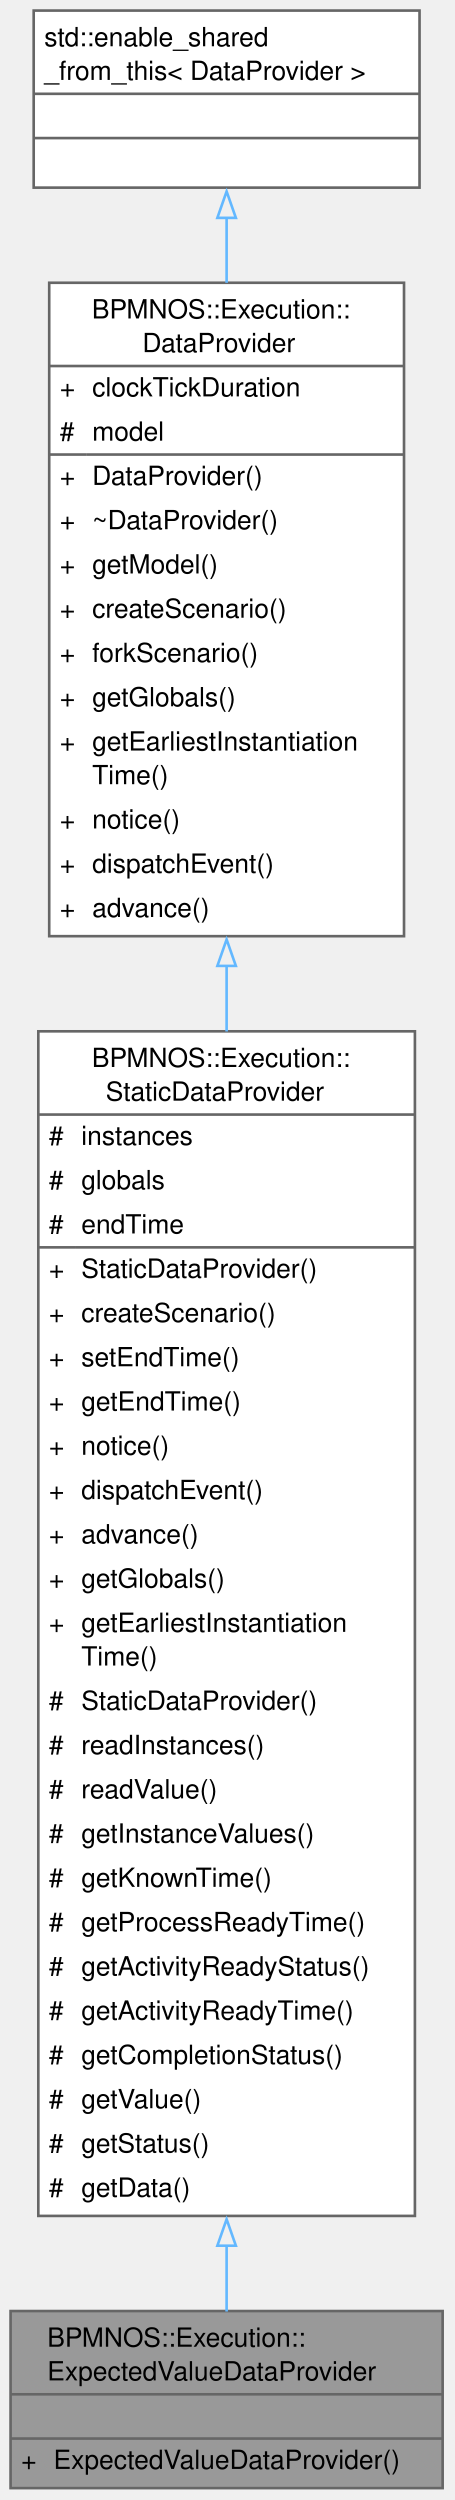
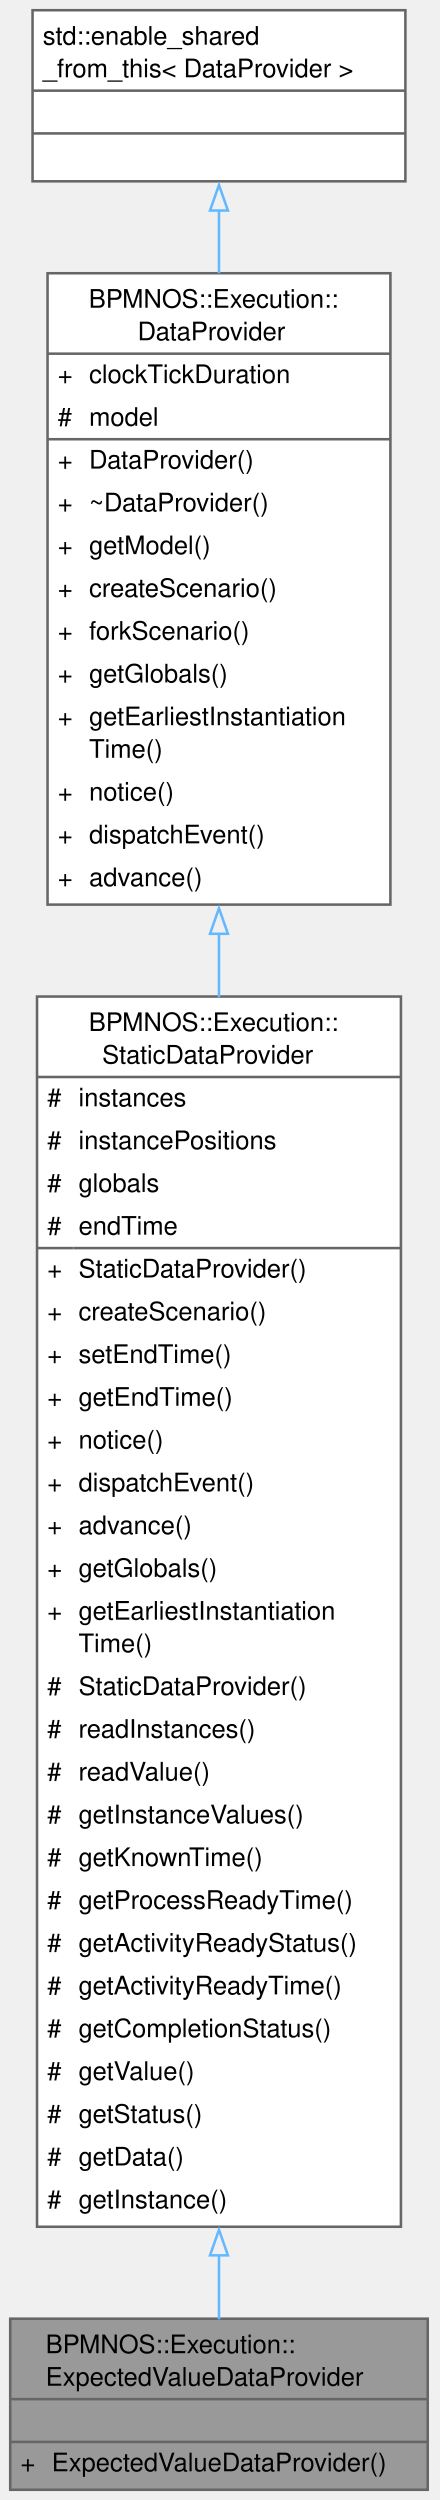
- <svg xmlns="http://www.w3.org/2000/svg" xmlns:xlink="http://www.w3.org/1999/xlink" width="172pt" height="946pt" viewBox="0.00 0.00 172.00 946.00">
-   <g id="graph0" class="graph" transform="scale(1 1) rotate(0) translate(4 941.5)">
+ <svg xmlns="http://www.w3.org/2000/svg" xmlns:xlink="http://www.w3.org/1999/xlink" width="172pt" height="979pt" viewBox="0.00 0.00 172.00 979.00">
+   <g id="graph0" class="graph" transform="scale(1 1) rotate(0) translate(4 975)">
    <g id="Node000001" class="node">
      <g id="a_Node000001">
        <a xlink:title="Data provider replacing every random expression of the instance data by its expected value.">
          <polygon fill="#999999" stroke="none" points="163.5,-67 0,-67 0,0 163.5,0 163.5,-67" />
          <text xml:space="preserve" text-anchor="start" x="13.88" y="-53.5" font-family="Helvetica,sans-Serif" font-size="10.00">BPMNOS::Execution::</text>
          <text xml:space="preserve" text-anchor="start" x="13.88" y="-40.75" font-family="Helvetica,sans-Serif" font-size="10.00">ExpectedValueDataProvider</text>
          <text xml:space="preserve" text-anchor="start" x="80.25" y="-24" font-family="Helvetica,sans-Serif" font-size="10.00"> </text>
          <text xml:space="preserve" text-anchor="start" x="4" y="-7.25" font-family="Helvetica,sans-Serif" font-size="10.00">+</text>
          <text xml:space="preserve" text-anchor="start" x="16.25" y="-7.25" font-family="Helvetica,sans-Serif" font-size="10.00">ExpectedValueDataProvider()</text>
          <polygon fill="#666666" stroke="#666666" points="0,-35.5 0,-35.5 163.5,-35.5 163.5,-35.5 0,-35.5" />
          <polygon fill="#666666" stroke="#666666" points="0,-18.75 0,-18.75 163.5,-18.75 163.5,-18.75 0,-18.75" />
          <polygon fill="none" stroke="#666666" points="0,0 0,-67 163.5,-67 163.5,0 0,0" />
        </a>
      </g>
    </g>
    <g id="Node000002" class="node">
      <g id="a_Node000002">
        <a xlink:href="classBPMNOS_1_1Execution_1_1StaticDataProvider.html" target="_top" xlink:title="Data provider for instance data known from the start of a run.">
-           <polygon fill="white" stroke="none" points="153,-551.25 10.5,-551.25 10.5,-103 153,-103 153,-551.25" />
-           <text xml:space="preserve" text-anchor="start" x="30.75" y="-537.75" font-family="Helvetica,sans-Serif" font-size="10.00">BPMNOS::Execution::</text>
-           <text xml:space="preserve" text-anchor="start" x="36" y="-525" font-family="Helvetica,sans-Serif" font-size="10.00">StaticDataProvider</text>
+           <polygon fill="white" stroke="none" points="153,-584.75 10.5,-584.75 10.5,-103 153,-103 153,-584.75" />
+           <text xml:space="preserve" text-anchor="start" x="30.75" y="-571.25" font-family="Helvetica,sans-Serif" font-size="10.00">BPMNOS::Execution::</text>
+           <text xml:space="preserve" text-anchor="start" x="36" y="-558.5" font-family="Helvetica,sans-Serif" font-size="10.00">StaticDataProvider</text>
+           <text xml:space="preserve" text-anchor="start" x="14.5" y="-541.75" font-family="Helvetica,sans-Serif" font-size="10.00">#</text>
+           <text xml:space="preserve" text-anchor="start" x="26.75" y="-541.75" font-family="Helvetica,sans-Serif" font-size="10.00">instances</text>
+           <text xml:space="preserve" text-anchor="start" x="14.5" y="-525" font-family="Helvetica,sans-Serif" font-size="10.00">#</text>
+           <text xml:space="preserve" text-anchor="start" x="26.75" y="-525" font-family="Helvetica,sans-Serif" font-size="10.00">instancePositions</text>
          <text xml:space="preserve" text-anchor="start" x="14.5" y="-508.25" font-family="Helvetica,sans-Serif" font-size="10.00">#</text>
-           <text xml:space="preserve" text-anchor="start" x="26.75" y="-508.25" font-family="Helvetica,sans-Serif" font-size="10.00">instances</text>
+           <text xml:space="preserve" text-anchor="start" x="26.75" y="-508.25" font-family="Helvetica,sans-Serif" font-size="10.00">globals</text>
          <text xml:space="preserve" text-anchor="start" x="14.5" y="-491.5" font-family="Helvetica,sans-Serif" font-size="10.00">#</text>
-           <text xml:space="preserve" text-anchor="start" x="26.75" y="-491.5" font-family="Helvetica,sans-Serif" font-size="10.00">globals</text>
-           <text xml:space="preserve" text-anchor="start" x="14.5" y="-474.75" font-family="Helvetica,sans-Serif" font-size="10.00">#</text>
-           <text xml:space="preserve" text-anchor="start" x="26.75" y="-474.75" font-family="Helvetica,sans-Serif" font-size="10.00">endTime</text>
+           <text xml:space="preserve" text-anchor="start" x="26.75" y="-491.5" font-family="Helvetica,sans-Serif" font-size="10.00">endTime</text>
+           <text xml:space="preserve" text-anchor="start" x="14.5" y="-474.75" font-family="Helvetica,sans-Serif" font-size="10.00">+</text>
+           <text xml:space="preserve" text-anchor="start" x="26.75" y="-474.75" font-family="Helvetica,sans-Serif" font-size="10.00">StaticDataProvider()</text>
          <text xml:space="preserve" text-anchor="start" x="14.5" y="-458" font-family="Helvetica,sans-Serif" font-size="10.00">+</text>
-           <text xml:space="preserve" text-anchor="start" x="26.75" y="-458" font-family="Helvetica,sans-Serif" font-size="10.00">StaticDataProvider()</text>
+           <text xml:space="preserve" text-anchor="start" x="26.75" y="-458" font-family="Helvetica,sans-Serif" font-size="10.00">createScenario()</text>
          <text xml:space="preserve" text-anchor="start" x="14.5" y="-441.25" font-family="Helvetica,sans-Serif" font-size="10.00">+</text>
-           <text xml:space="preserve" text-anchor="start" x="26.75" y="-441.25" font-family="Helvetica,sans-Serif" font-size="10.00">createScenario()</text>
+           <text xml:space="preserve" text-anchor="start" x="26.75" y="-441.25" font-family="Helvetica,sans-Serif" font-size="10.00">setEndTime()</text>
          <text xml:space="preserve" text-anchor="start" x="14.5" y="-424.5" font-family="Helvetica,sans-Serif" font-size="10.00">+</text>
-           <text xml:space="preserve" text-anchor="start" x="26.75" y="-424.5" font-family="Helvetica,sans-Serif" font-size="10.00">setEndTime()</text>
+           <text xml:space="preserve" text-anchor="start" x="26.75" y="-424.5" font-family="Helvetica,sans-Serif" font-size="10.00">getEndTime()</text>
          <text xml:space="preserve" text-anchor="start" x="14.5" y="-407.75" font-family="Helvetica,sans-Serif" font-size="10.00">+</text>
-           <text xml:space="preserve" text-anchor="start" x="26.75" y="-407.75" font-family="Helvetica,sans-Serif" font-size="10.00">getEndTime()</text>
+           <text xml:space="preserve" text-anchor="start" x="26.75" y="-407.75" font-family="Helvetica,sans-Serif" font-size="10.00">notice()</text>
          <text xml:space="preserve" text-anchor="start" x="14.5" y="-391" font-family="Helvetica,sans-Serif" font-size="10.00">+</text>
-           <text xml:space="preserve" text-anchor="start" x="26.75" y="-391" font-family="Helvetica,sans-Serif" font-size="10.00">notice()</text>
+           <text xml:space="preserve" text-anchor="start" x="26.75" y="-391" font-family="Helvetica,sans-Serif" font-size="10.00">dispatchEvent()</text>
          <text xml:space="preserve" text-anchor="start" x="14.5" y="-374.25" font-family="Helvetica,sans-Serif" font-size="10.00">+</text>
-           <text xml:space="preserve" text-anchor="start" x="26.75" y="-374.25" font-family="Helvetica,sans-Serif" font-size="10.00">dispatchEvent()</text>
+           <text xml:space="preserve" text-anchor="start" x="26.75" y="-374.25" font-family="Helvetica,sans-Serif" font-size="10.00">advance()</text>
          <text xml:space="preserve" text-anchor="start" x="14.5" y="-357.5" font-family="Helvetica,sans-Serif" font-size="10.00">+</text>
-           <text xml:space="preserve" text-anchor="start" x="26.75" y="-357.5" font-family="Helvetica,sans-Serif" font-size="10.00">advance()</text>
+           <text xml:space="preserve" text-anchor="start" x="26.75" y="-357.5" font-family="Helvetica,sans-Serif" font-size="10.00">getGlobals()</text>
          <text xml:space="preserve" text-anchor="start" x="14.5" y="-340.75" font-family="Helvetica,sans-Serif" font-size="10.00">+</text>
-           <text xml:space="preserve" text-anchor="start" x="26.75" y="-340.75" font-family="Helvetica,sans-Serif" font-size="10.00">getGlobals()</text>
-           <text xml:space="preserve" text-anchor="start" x="14.5" y="-324" font-family="Helvetica,sans-Serif" font-size="10.00">+</text>
-           <text xml:space="preserve" text-anchor="start" x="26.75" y="-324" font-family="Helvetica,sans-Serif" font-size="10.00">getEarliestInstantiation</text>
-           <text xml:space="preserve" text-anchor="start" x="26.75" y="-311.25" font-family="Helvetica,sans-Serif" font-size="10.00">Time()</text>
+           <text xml:space="preserve" text-anchor="start" x="26.75" y="-340.75" font-family="Helvetica,sans-Serif" font-size="10.00">getEarliestInstantiation</text>
+           <text xml:space="preserve" text-anchor="start" x="26.75" y="-328" font-family="Helvetica,sans-Serif" font-size="10.00">Time()</text>
+           <text xml:space="preserve" text-anchor="start" x="14.5" y="-311.25" font-family="Helvetica,sans-Serif" font-size="10.00">#</text>
+           <text xml:space="preserve" text-anchor="start" x="26.75" y="-311.25" font-family="Helvetica,sans-Serif" font-size="10.00">StaticDataProvider()</text>
          <text xml:space="preserve" text-anchor="start" x="14.5" y="-294.5" font-family="Helvetica,sans-Serif" font-size="10.00">#</text>
-           <text xml:space="preserve" text-anchor="start" x="26.75" y="-294.5" font-family="Helvetica,sans-Serif" font-size="10.00">StaticDataProvider()</text>
+           <text xml:space="preserve" text-anchor="start" x="26.75" y="-294.5" font-family="Helvetica,sans-Serif" font-size="10.00">readInstances()</text>
          <text xml:space="preserve" text-anchor="start" x="14.5" y="-277.75" font-family="Helvetica,sans-Serif" font-size="10.00">#</text>
-           <text xml:space="preserve" text-anchor="start" x="26.75" y="-277.75" font-family="Helvetica,sans-Serif" font-size="10.00">readInstances()</text>
+           <text xml:space="preserve" text-anchor="start" x="26.75" y="-277.75" font-family="Helvetica,sans-Serif" font-size="10.00">readValue()</text>
          <text xml:space="preserve" text-anchor="start" x="14.5" y="-261" font-family="Helvetica,sans-Serif" font-size="10.00">#</text>
-           <text xml:space="preserve" text-anchor="start" x="26.75" y="-261" font-family="Helvetica,sans-Serif" font-size="10.00">readValue()</text>
+           <text xml:space="preserve" text-anchor="start" x="26.75" y="-261" font-family="Helvetica,sans-Serif" font-size="10.00">getInstanceValues()</text>
          <text xml:space="preserve" text-anchor="start" x="14.5" y="-244.25" font-family="Helvetica,sans-Serif" font-size="10.00">#</text>
-           <text xml:space="preserve" text-anchor="start" x="26.75" y="-244.25" font-family="Helvetica,sans-Serif" font-size="10.00">getInstanceValues()</text>
+           <text xml:space="preserve" text-anchor="start" x="26.75" y="-244.25" font-family="Helvetica,sans-Serif" font-size="10.00">getKnownTime()</text>
          <text xml:space="preserve" text-anchor="start" x="14.5" y="-227.5" font-family="Helvetica,sans-Serif" font-size="10.00">#</text>
-           <text xml:space="preserve" text-anchor="start" x="26.75" y="-227.5" font-family="Helvetica,sans-Serif" font-size="10.00">getKnownTime()</text>
+           <text xml:space="preserve" text-anchor="start" x="26.75" y="-227.5" font-family="Helvetica,sans-Serif" font-size="10.00">getProcessReadyTime()</text>
          <text xml:space="preserve" text-anchor="start" x="14.5" y="-210.75" font-family="Helvetica,sans-Serif" font-size="10.00">#</text>
-           <text xml:space="preserve" text-anchor="start" x="26.75" y="-210.75" font-family="Helvetica,sans-Serif" font-size="10.00">getProcessReadyTime()</text>
+           <text xml:space="preserve" text-anchor="start" x="26.75" y="-210.75" font-family="Helvetica,sans-Serif" font-size="10.00">getActivityReadyStatus()</text>
          <text xml:space="preserve" text-anchor="start" x="14.5" y="-194" font-family="Helvetica,sans-Serif" font-size="10.00">#</text>
-           <text xml:space="preserve" text-anchor="start" x="26.75" y="-194" font-family="Helvetica,sans-Serif" font-size="10.00">getActivityReadyStatus()</text>
+           <text xml:space="preserve" text-anchor="start" x="26.75" y="-194" font-family="Helvetica,sans-Serif" font-size="10.00">getActivityReadyTime()</text>
          <text xml:space="preserve" text-anchor="start" x="14.5" y="-177.25" font-family="Helvetica,sans-Serif" font-size="10.00">#</text>
-           <text xml:space="preserve" text-anchor="start" x="26.75" y="-177.25" font-family="Helvetica,sans-Serif" font-size="10.00">getActivityReadyTime()</text>
+           <text xml:space="preserve" text-anchor="start" x="26.75" y="-177.25" font-family="Helvetica,sans-Serif" font-size="10.00">getCompletionStatus()</text>
          <text xml:space="preserve" text-anchor="start" x="14.5" y="-160.5" font-family="Helvetica,sans-Serif" font-size="10.00">#</text>
-           <text xml:space="preserve" text-anchor="start" x="26.75" y="-160.5" font-family="Helvetica,sans-Serif" font-size="10.00">getCompletionStatus()</text>
+           <text xml:space="preserve" text-anchor="start" x="26.75" y="-160.5" font-family="Helvetica,sans-Serif" font-size="10.00">getValue()</text>
          <text xml:space="preserve" text-anchor="start" x="14.5" y="-143.75" font-family="Helvetica,sans-Serif" font-size="10.00">#</text>
-           <text xml:space="preserve" text-anchor="start" x="26.75" y="-143.75" font-family="Helvetica,sans-Serif" font-size="10.00">getValue()</text>
+           <text xml:space="preserve" text-anchor="start" x="26.75" y="-143.75" font-family="Helvetica,sans-Serif" font-size="10.00">getStatus()</text>
          <text xml:space="preserve" text-anchor="start" x="14.5" y="-127" font-family="Helvetica,sans-Serif" font-size="10.00">#</text>
-           <text xml:space="preserve" text-anchor="start" x="26.75" y="-127" font-family="Helvetica,sans-Serif" font-size="10.00">getStatus()</text>
+           <text xml:space="preserve" text-anchor="start" x="26.75" y="-127" font-family="Helvetica,sans-Serif" font-size="10.00">getData()</text>
          <text xml:space="preserve" text-anchor="start" x="14.5" y="-110.25" font-family="Helvetica,sans-Serif" font-size="10.00">#</text>
-           <text xml:space="preserve" text-anchor="start" x="26.75" y="-110.25" font-family="Helvetica,sans-Serif" font-size="10.00">getData()</text>
-           <polygon fill="#666666" stroke="#666666" points="10.5,-519.75 10.5,-519.75 153,-519.75 153,-519.75 10.5,-519.75" />
-           <polygon fill="#666666" stroke="#666666" points="10.5,-469.5 10.5,-469.5 24.75,-469.5 24.75,-469.5 10.5,-469.5" />
-           <polygon fill="#666666" stroke="#666666" points="24.75,-469.5 24.75,-469.5 153,-469.5 153,-469.5 24.75,-469.5" />
-           <polygon fill="none" stroke="#666666" points="10.5,-103 10.5,-551.25 153,-551.25 153,-103 10.5,-103" />
+           <text xml:space="preserve" text-anchor="start" x="26.75" y="-110.25" font-family="Helvetica,sans-Serif" font-size="10.00">getInstance()</text>
+           <polygon fill="#666666" stroke="#666666" points="10.5,-553.25 10.5,-553.25 153,-553.25 153,-553.25 10.5,-553.25" />
+           <polygon fill="#666666" stroke="#666666" points="10.5,-486.25 10.5,-486.25 24.75,-486.25 24.75,-486.25 10.5,-486.25" />
+           <polygon fill="#666666" stroke="#666666" points="24.75,-486.25 24.75,-486.25 153,-486.25 153,-486.25 24.75,-486.25" />
+           <polygon fill="none" stroke="#666666" points="10.5,-103 10.5,-584.75 153,-584.75 153,-103 10.5,-103" />
        </a>
      </g>
    </g>
    <g id="edge1_Node000001_Node000002" class="edge">
      <g id="a_edge1_Node000001_Node000002">
        <a xlink:title=" ">
-           <path fill="none" stroke="#63b8ff" d="M81.75,-91.73C81.75,-82.59 81.75,-74.19 81.75,-66.81" />
-           <polygon fill="none" stroke="#63b8ff" points="78.25,-91.73 81.75,-101.73 85.25,-91.73 78.25,-91.73" />
+           <path fill="none" stroke="#63b8ff" d="M81.75,-92.05C81.75,-82.74 81.75,-74.22 81.75,-66.75" />
+           <polygon fill="none" stroke="#63b8ff" points="78.25,-91.81 81.75,-101.81 85.25,-91.81 78.25,-91.81" />
        </a>
      </g>
    </g>
    <g id="Node000003" class="node">
      <g id="a_Node000003">
        <a xlink:href="classBPMNOS_1_1Execution_1_1DataProvider.html" target="_top" xlink:title="Base class of the data providers feeding the environment of a run with events.">
-           <polygon fill="white" stroke="none" points="148.88,-834.5 14.62,-834.5 14.62,-587.25 148.88,-587.25 148.88,-834.5" />
-           <text xml:space="preserve" text-anchor="start" x="30.75" y="-821" font-family="Helvetica,sans-Serif" font-size="10.00">BPMNOS::Execution::</text>
-           <text xml:space="preserve" text-anchor="start" x="49.88" y="-808.25" font-family="Helvetica,sans-Serif" font-size="10.00">DataProvider</text>
+           <polygon fill="white" stroke="none" points="148.88,-868 14.62,-868 14.62,-620.75 148.88,-620.75 148.88,-868" />
+           <text xml:space="preserve" text-anchor="start" x="30.75" y="-854.5" font-family="Helvetica,sans-Serif" font-size="10.00">BPMNOS::Execution::</text>
+           <text xml:space="preserve" text-anchor="start" x="49.88" y="-841.75" font-family="Helvetica,sans-Serif" font-size="10.00">DataProvider</text>
+           <text xml:space="preserve" text-anchor="start" x="18.62" y="-825" font-family="Helvetica,sans-Serif" font-size="10.00">+</text>
+           <text xml:space="preserve" text-anchor="start" x="30.88" y="-825" font-family="Helvetica,sans-Serif" font-size="10.00">clockTickDuration</text>
+           <text xml:space="preserve" text-anchor="start" x="18.62" y="-808.25" font-family="Helvetica,sans-Serif" font-size="10.00">#</text>
+           <text xml:space="preserve" text-anchor="start" x="30.88" y="-808.25" font-family="Helvetica,sans-Serif" font-size="10.00">model</text>
          <text xml:space="preserve" text-anchor="start" x="18.62" y="-791.5" font-family="Helvetica,sans-Serif" font-size="10.00">+</text>
-           <text xml:space="preserve" text-anchor="start" x="30.88" y="-791.5" font-family="Helvetica,sans-Serif" font-size="10.00">clockTickDuration</text>
-           <text xml:space="preserve" text-anchor="start" x="18.62" y="-774.75" font-family="Helvetica,sans-Serif" font-size="10.00">#</text>
-           <text xml:space="preserve" text-anchor="start" x="30.88" y="-774.75" font-family="Helvetica,sans-Serif" font-size="10.00">model</text>
+           <text xml:space="preserve" text-anchor="start" x="30.88" y="-791.5" font-family="Helvetica,sans-Serif" font-size="10.00">DataProvider()</text>
+           <text xml:space="preserve" text-anchor="start" x="18.62" y="-774.75" font-family="Helvetica,sans-Serif" font-size="10.00">+</text>
+           <text xml:space="preserve" text-anchor="start" x="30.88" y="-774.75" font-family="Helvetica,sans-Serif" font-size="10.00">~DataProvider()</text>
          <text xml:space="preserve" text-anchor="start" x="18.62" y="-758" font-family="Helvetica,sans-Serif" font-size="10.00">+</text>
-           <text xml:space="preserve" text-anchor="start" x="30.88" y="-758" font-family="Helvetica,sans-Serif" font-size="10.00">DataProvider()</text>
+           <text xml:space="preserve" text-anchor="start" x="30.88" y="-758" font-family="Helvetica,sans-Serif" font-size="10.00">getModel()</text>
          <text xml:space="preserve" text-anchor="start" x="18.62" y="-741.25" font-family="Helvetica,sans-Serif" font-size="10.00">+</text>
-           <text xml:space="preserve" text-anchor="start" x="30.88" y="-741.25" font-family="Helvetica,sans-Serif" font-size="10.00">~DataProvider()</text>
+           <text xml:space="preserve" text-anchor="start" x="30.88" y="-741.25" font-family="Helvetica,sans-Serif" font-size="10.00">createScenario()</text>
          <text xml:space="preserve" text-anchor="start" x="18.62" y="-724.5" font-family="Helvetica,sans-Serif" font-size="10.00">+</text>
-           <text xml:space="preserve" text-anchor="start" x="30.88" y="-724.5" font-family="Helvetica,sans-Serif" font-size="10.00">getModel()</text>
+           <text xml:space="preserve" text-anchor="start" x="30.88" y="-724.5" font-family="Helvetica,sans-Serif" font-size="10.00">forkScenario()</text>
          <text xml:space="preserve" text-anchor="start" x="18.62" y="-707.75" font-family="Helvetica,sans-Serif" font-size="10.00">+</text>
-           <text xml:space="preserve" text-anchor="start" x="30.88" y="-707.75" font-family="Helvetica,sans-Serif" font-size="10.00">createScenario()</text>
+           <text xml:space="preserve" text-anchor="start" x="30.88" y="-707.75" font-family="Helvetica,sans-Serif" font-size="10.00">getGlobals()</text>
          <text xml:space="preserve" text-anchor="start" x="18.62" y="-691" font-family="Helvetica,sans-Serif" font-size="10.00">+</text>
-           <text xml:space="preserve" text-anchor="start" x="30.88" y="-691" font-family="Helvetica,sans-Serif" font-size="10.00">forkScenario()</text>
-           <text xml:space="preserve" text-anchor="start" x="18.62" y="-674.25" font-family="Helvetica,sans-Serif" font-size="10.00">+</text>
-           <text xml:space="preserve" text-anchor="start" x="30.88" y="-674.25" font-family="Helvetica,sans-Serif" font-size="10.00">getGlobals()</text>
-           <text xml:space="preserve" text-anchor="start" x="18.62" y="-657.5" font-family="Helvetica,sans-Serif" font-size="10.00">+</text>
-           <text xml:space="preserve" text-anchor="start" x="30.88" y="-657.5" font-family="Helvetica,sans-Serif" font-size="10.00">getEarliestInstantiation</text>
-           <text xml:space="preserve" text-anchor="start" x="30.88" y="-644.75" font-family="Helvetica,sans-Serif" font-size="10.00">Time()</text>
+           <text xml:space="preserve" text-anchor="start" x="30.88" y="-691" font-family="Helvetica,sans-Serif" font-size="10.00">getEarliestInstantiation</text>
+           <text xml:space="preserve" text-anchor="start" x="30.88" y="-678.25" font-family="Helvetica,sans-Serif" font-size="10.00">Time()</text>
+           <text xml:space="preserve" text-anchor="start" x="18.62" y="-661.5" font-family="Helvetica,sans-Serif" font-size="10.00">+</text>
+           <text xml:space="preserve" text-anchor="start" x="30.88" y="-661.5" font-family="Helvetica,sans-Serif" font-size="10.00">notice()</text>
+           <text xml:space="preserve" text-anchor="start" x="18.62" y="-644.75" font-family="Helvetica,sans-Serif" font-size="10.00">+</text>
+           <text xml:space="preserve" text-anchor="start" x="30.88" y="-644.75" font-family="Helvetica,sans-Serif" font-size="10.00">dispatchEvent()</text>
          <text xml:space="preserve" text-anchor="start" x="18.62" y="-628" font-family="Helvetica,sans-Serif" font-size="10.00">+</text>
-           <text xml:space="preserve" text-anchor="start" x="30.88" y="-628" font-family="Helvetica,sans-Serif" font-size="10.00">notice()</text>
-           <text xml:space="preserve" text-anchor="start" x="18.62" y="-611.25" font-family="Helvetica,sans-Serif" font-size="10.00">+</text>
-           <text xml:space="preserve" text-anchor="start" x="30.88" y="-611.25" font-family="Helvetica,sans-Serif" font-size="10.00">dispatchEvent()</text>
-           <text xml:space="preserve" text-anchor="start" x="18.62" y="-594.5" font-family="Helvetica,sans-Serif" font-size="10.00">+</text>
-           <text xml:space="preserve" text-anchor="start" x="30.88" y="-594.5" font-family="Helvetica,sans-Serif" font-size="10.00">advance()</text>
-           <polygon fill="#666666" stroke="#666666" points="14.62,-803 14.62,-803 148.88,-803 148.88,-803 14.62,-803" />
-           <polygon fill="#666666" stroke="#666666" points="14.62,-769.5 14.62,-769.5 28.88,-769.5 28.88,-769.5 14.62,-769.5" />
-           <polygon fill="#666666" stroke="#666666" points="28.88,-769.5 28.88,-769.5 148.88,-769.5 148.88,-769.5 28.88,-769.5" />
-           <polygon fill="none" stroke="#666666" points="14.62,-587.25 14.62,-834.5 148.88,-834.5 148.88,-587.25 14.62,-587.25" />
+           <text xml:space="preserve" text-anchor="start" x="30.88" y="-628" font-family="Helvetica,sans-Serif" font-size="10.00">advance()</text>
+           <polygon fill="#666666" stroke="#666666" points="14.62,-836.5 14.62,-836.5 148.88,-836.5 148.88,-836.5 14.62,-836.5" />
+           <polygon fill="#666666" stroke="#666666" points="14.62,-803 14.62,-803 28.88,-803 28.88,-803 14.62,-803" />
+           <polygon fill="#666666" stroke="#666666" points="28.88,-803 28.88,-803 148.88,-803 148.88,-803 28.88,-803" />
+           <polygon fill="none" stroke="#666666" points="14.62,-620.75 14.62,-868 148.88,-868 148.88,-620.75 14.62,-620.75" />
        </a>
      </g>
    </g>
    <g id="edge2_Node000002_Node000003" class="edge">
      <g id="a_edge2_Node000002_Node000003">
        <a xlink:title=" ">
-           <path fill="none" stroke="#63b8ff" d="M81.75,-576.08C81.75,-567.91 81.75,-559.6 81.75,-551.19" />
-           <polygon fill="none" stroke="#63b8ff" points="78.25,-576 81.75,-586 85.25,-576 78.25,-576" />
+           <path fill="none" stroke="#63b8ff" d="M81.75,-609.39C81.75,-601.21 81.75,-592.87 81.75,-584.43" />
+           <polygon fill="none" stroke="#63b8ff" points="78.25,-609.32 81.75,-619.32 85.25,-609.32 78.25,-609.32" />
        </a>
      </g>
    </g>
    <g id="Node000004" class="node">
      <g id="a_Node000004">
        <a xlink:title=" ">
-           <polygon fill="white" stroke="none" points="154.75,-937.5 8.75,-937.5 8.75,-870.5 154.75,-870.5 154.75,-937.5" />
-           <text xml:space="preserve" text-anchor="start" x="12.75" y="-924" font-family="Helvetica,sans-Serif" font-size="10.00">std::enable_shared</text>
-           <text xml:space="preserve" text-anchor="start" x="12.75" y="-911.25" font-family="Helvetica,sans-Serif" font-size="10.00">_from_this&lt; DataProvider &gt;</text>
-           <text xml:space="preserve" text-anchor="start" x="80.25" y="-894.5" font-family="Helvetica,sans-Serif" font-size="10.00"> </text>
-           <text xml:space="preserve" text-anchor="start" x="80.25" y="-877.75" font-family="Helvetica,sans-Serif" font-size="10.00"> </text>
-           <polygon fill="#666666" stroke="#666666" points="8.75,-906 8.75,-906 154.75,-906 154.75,-906 8.75,-906" />
-           <polygon fill="#666666" stroke="#666666" points="8.75,-889.25 8.75,-889.25 154.75,-889.25 154.75,-889.25 8.75,-889.25" />
-           <polygon fill="none" stroke="#666666" points="8.75,-870.5 8.75,-937.5 154.75,-937.5 154.75,-870.5 8.75,-870.5" />
+           <polygon fill="white" stroke="none" points="154.75,-971 8.75,-971 8.75,-904 154.75,-904 154.75,-971" />
+           <text xml:space="preserve" text-anchor="start" x="12.75" y="-957.5" font-family="Helvetica,sans-Serif" font-size="10.00">std::enable_shared</text>
+           <text xml:space="preserve" text-anchor="start" x="12.75" y="-944.75" font-family="Helvetica,sans-Serif" font-size="10.00">_from_this&lt; DataProvider &gt;</text>
+           <text xml:space="preserve" text-anchor="start" x="80.25" y="-928" font-family="Helvetica,sans-Serif" font-size="10.00"> </text>
+           <text xml:space="preserve" text-anchor="start" x="80.25" y="-911.25" font-family="Helvetica,sans-Serif" font-size="10.00"> </text>
+           <polygon fill="#666666" stroke="#666666" points="8.75,-939.5 8.75,-939.5 154.75,-939.5 154.75,-939.5 8.75,-939.5" />
+           <polygon fill="#666666" stroke="#666666" points="8.75,-922.75 8.75,-922.75 154.75,-922.75 154.75,-922.75 8.75,-922.75" />
+           <polygon fill="none" stroke="#666666" points="8.75,-904 8.75,-971 154.75,-971 154.75,-904 8.75,-904" />
        </a>
      </g>
    </g>
    <g id="edge3_Node000003_Node000004" class="edge">
      <g id="a_edge3_Node000003_Node000004">
        <a xlink:title=" ">
-           <path fill="none" stroke="#63b8ff" d="M81.75,-859.09C81.75,-851.42 81.75,-843.12 81.75,-834.49" />
-           <polygon fill="none" stroke="#63b8ff" points="78.25,-859.06 81.75,-869.06 85.25,-859.06 78.25,-859.06" />
+           <path fill="none" stroke="#63b8ff" d="M81.75,-892.59C81.75,-884.92 81.75,-876.62 81.75,-867.99" />
+           <polygon fill="none" stroke="#63b8ff" points="78.25,-892.56 81.75,-902.56 85.25,-892.56 78.25,-892.56" />
        </a>
      </g>
    </g>
  </g>
</svg>
